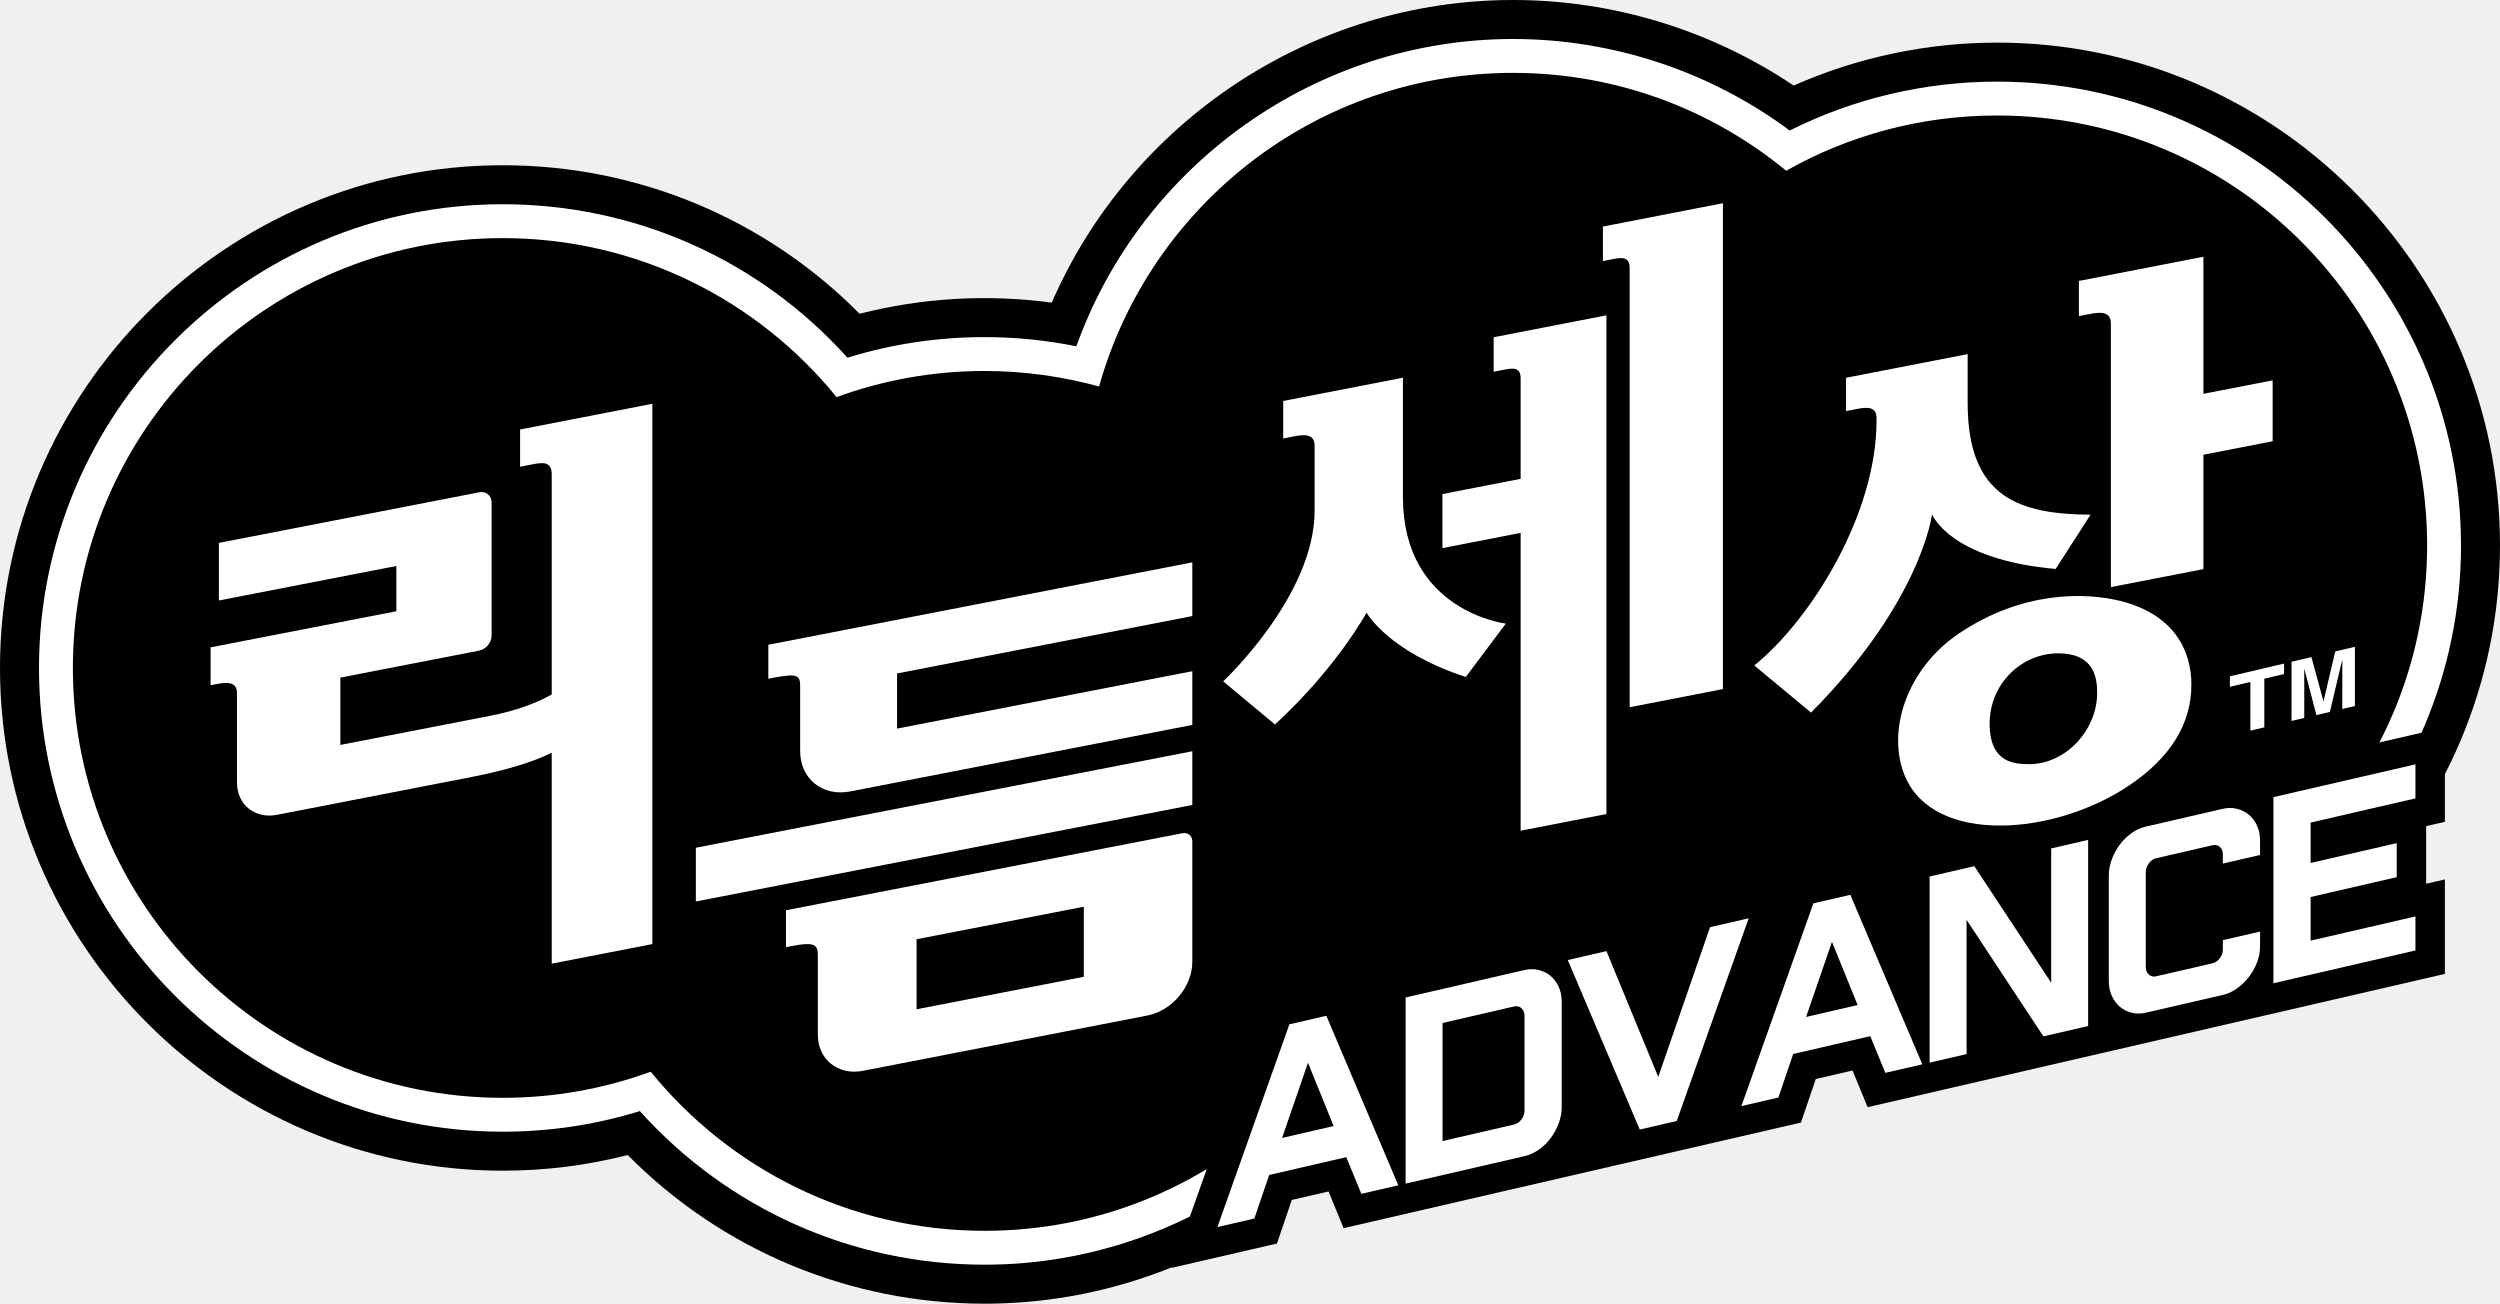
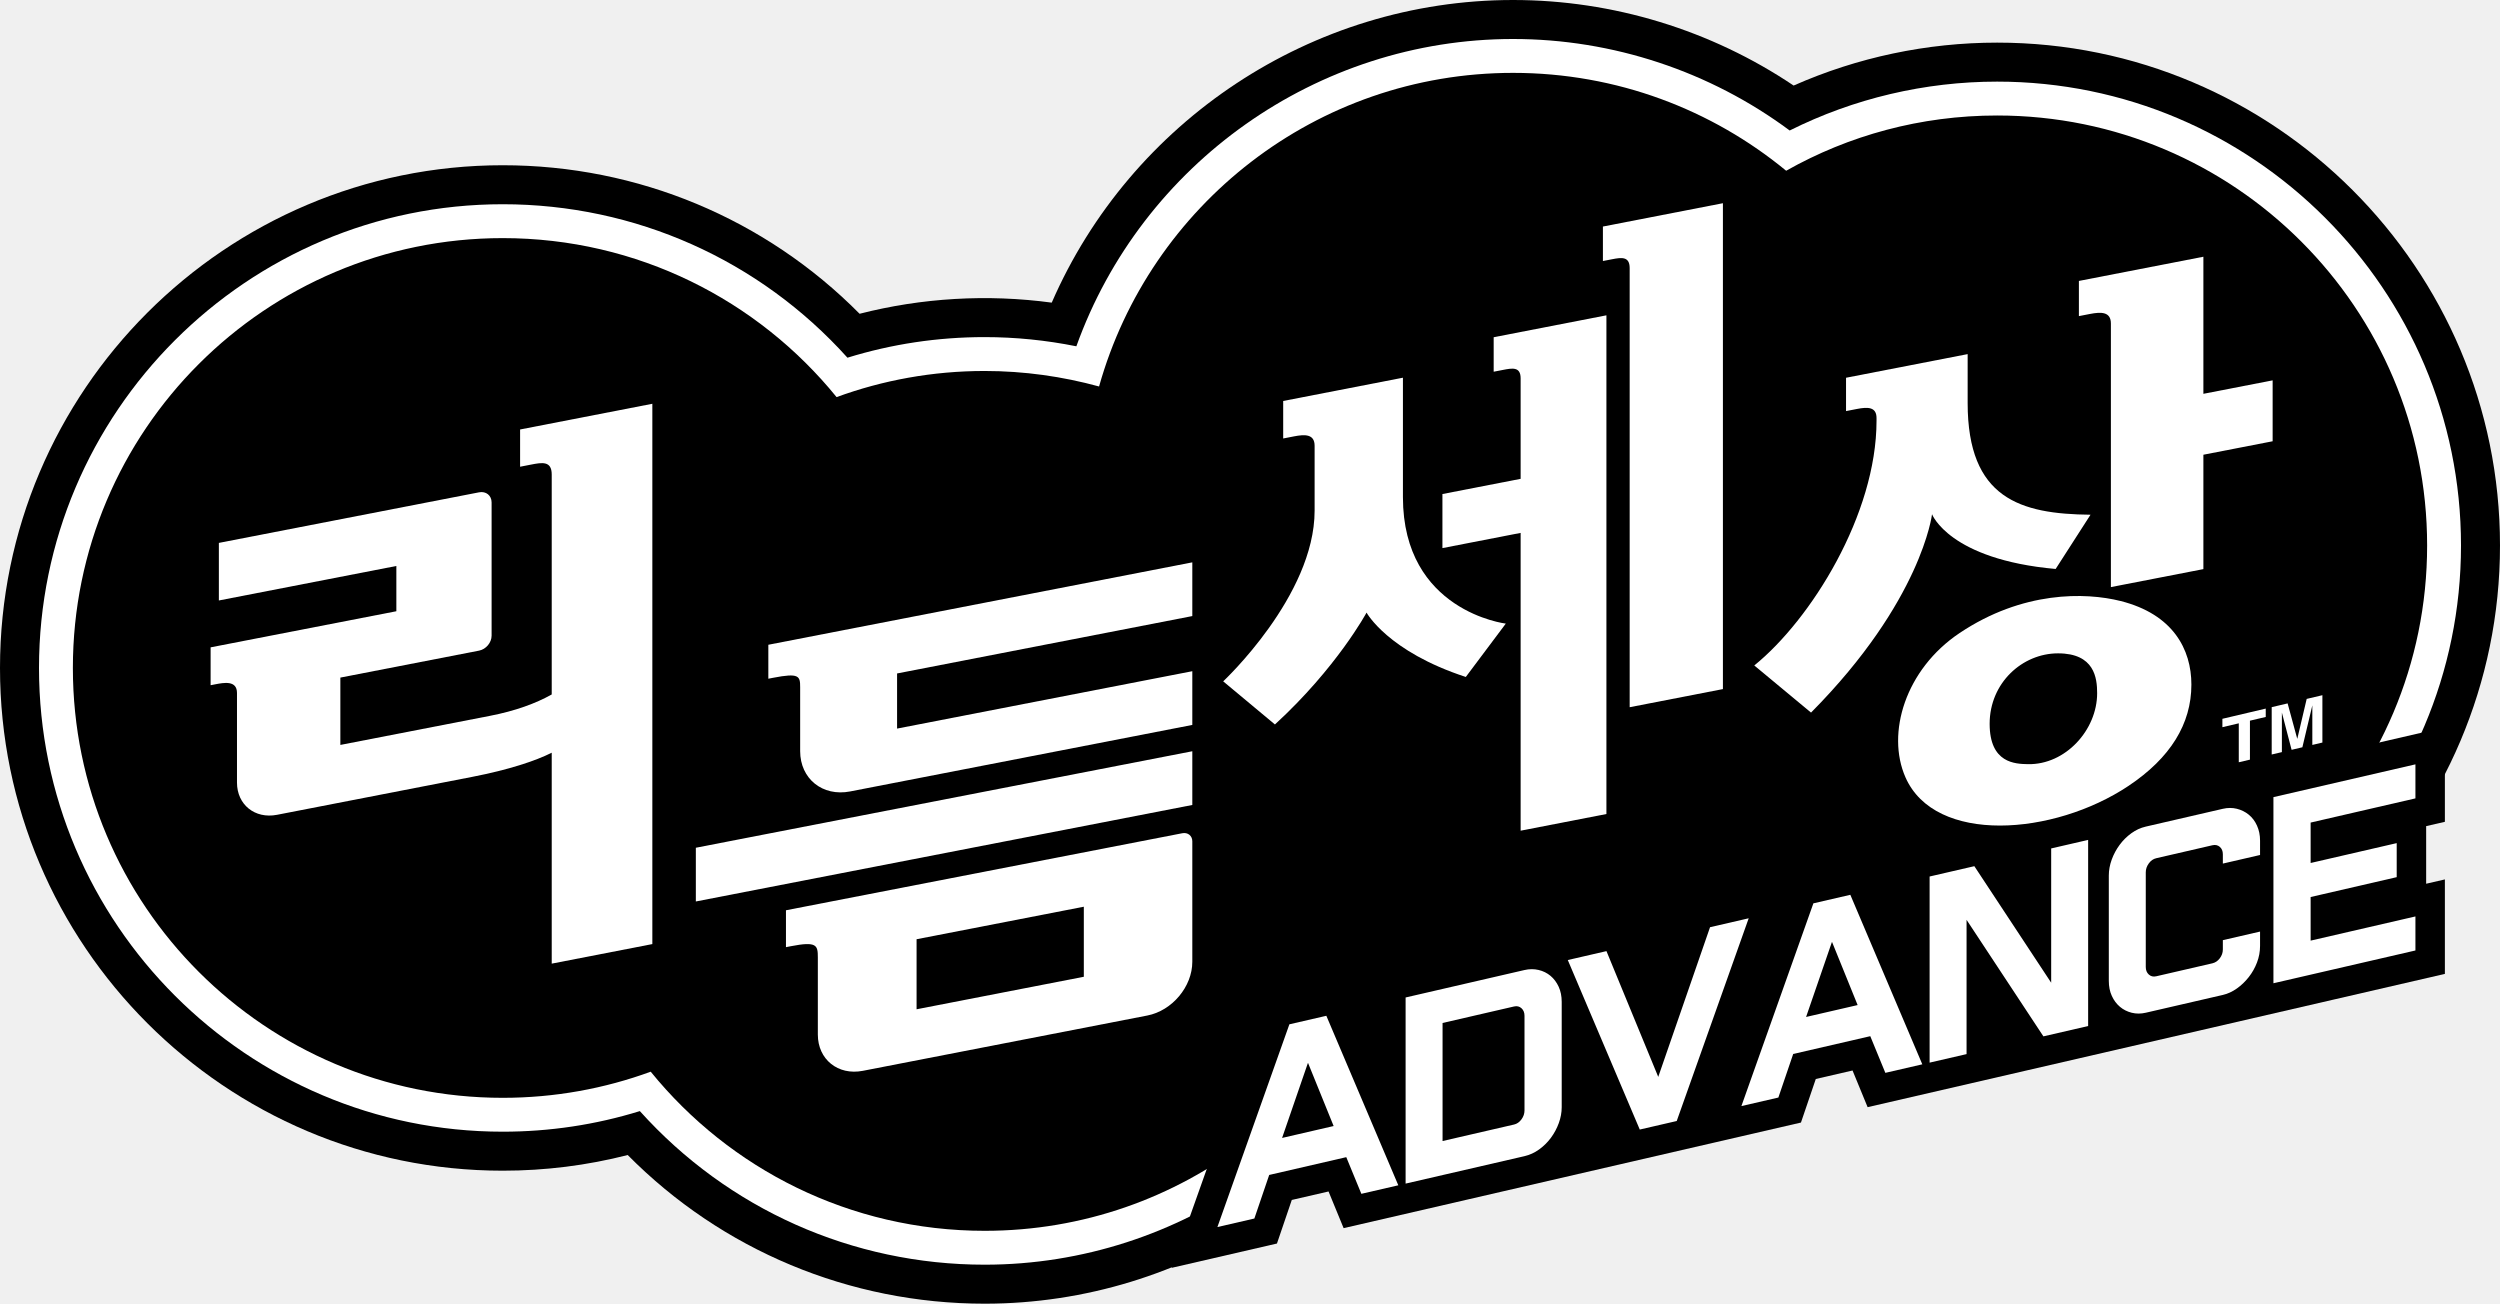
<svg xmlns="http://www.w3.org/2000/svg" version="1.1" id="svg1" width="666.667" height="347.649" viewBox="0 0 666.667 347.649">
  <defs id="defs1">
    <clipPath clipPathUnits="userSpaceOnUse" id="clipPath2">
      <path d="M 0,260.737 H 500 V 0 H 0 Z" transform="translate(-399.4307,-252.2119)" id="path2" />
    </clipPath>
    <clipPath clipPathUnits="userSpaceOnUse" id="clipPath4">
      <path d="M 0,260.737 H 500 V 0 H 0 Z" transform="translate(-399.4307,-244.4126)" id="path4" />
    </clipPath>
    <clipPath clipPathUnits="userSpaceOnUse" id="clipPath6">
      <path d="M 0,260.737 H 500 V 0 H 0 Z" transform="translate(-399.4307,-237.6377)" id="path6" />
    </clipPath>
    <clipPath clipPathUnits="userSpaceOnUse" id="clipPath8">
      <path d="M 0,260.737 H 500 V 0 H 0 Z" transform="translate(-360.3232,-102.6787)" id="path8" />
    </clipPath>
    <clipPath clipPathUnits="userSpaceOnUse" id="clipPath10">
      <path d="M 0,260.737 H 500 V 0 H 0 Z" transform="translate(-488.9756,-96.37501)" id="path10" />
    </clipPath>
    <clipPath clipPathUnits="userSpaceOnUse" id="clipPath12">
      <path d="M 0,260.737 H 500 V 0 H 0 Z" transform="translate(-483.0859,-70.6426)" id="path12" />
    </clipPath>
    <clipPath clipPathUnits="userSpaceOnUse" id="clipPath14">
      <path d="M 0,260.737 H 500 V 0 H 0 Z" transform="translate(-386.4062,-157.8916)" id="path14" />
    </clipPath>
    <clipPath clipPathUnits="userSpaceOnUse" id="clipPath16">
      <path d="M 0,260.737 H 500 V 0 H 0 Z" transform="translate(-320.582,-215.4287)" id="path16" />
    </clipPath>
    <clipPath clipPathUnits="userSpaceOnUse" id="clipPath18">
      <path d="M 0,260.737 H 500 V 0 H 0 Z" transform="translate(-179.416,-126.0449)" id="path18" />
    </clipPath>
    <clipPath clipPathUnits="userSpaceOnUse" id="clipPath20">
      <path d="M 0,260.737 H 500 V 0 H 0 Z" transform="translate(-104.02,-174.8408)" id="path20" />
    </clipPath>
    <clipPath clipPathUnits="userSpaceOnUse" id="clipPath22">
-       <path d="M 0,260.737 H 500 V 0 H 0 Z" transform="translate(-468.4619,-118.9414)" id="path22" />
+       <path d="M 0,260.737 H 500 V 0 H 0 Z" transform="translate(-462.4658,-111.751)" id="path22" />
    </clipPath>
  </defs>
  <g id="layer-MC0">
    <path id="path1" d="M 0,0 C -14.063,0 -27.961,-2.948 -40.705,-8.585 -57.21,2.503 -76.803,8.525 -96.82,8.525 c -40.297,0 -76.507,-24.31 -92.263,-60.527 -12.904,1.742 -25.998,0.953 -38.427,-2.227 -18.808,18.989 -44.311,29.706 -71.376,29.706 -55.441,0 -100.545,-45.104 -100.545,-100.545 0,-55.441 45.104,-100.545 100.545,-100.545 8.491,0 16.863,1.051 24.996,3.132 18.823,-19.006 44.334,-29.731 71.4,-29.731 40.297,0 76.507,24.311 92.261,60.527 18.449,-2.491 37.332,0.247 54.138,7.68 16.506,-11.089 36.1,-17.11 56.115,-17.11 55.441,0 100.545,45.104 100.545,100.545 C 100.569,-45.115 55.454,0 0,0" style="fill:#000000;fill-opacity:1;fill-rule:nonzero;stroke:none" transform="matrix(1.333333,0,0,-1.333333,532.5743,11.3668)" clip-path="url(#clipPath2)" />
    <path id="path3" d="M 0,0 C -14.443,0 -28.694,-3.369 -41.494,-9.776 -57.42,2.056 -76.892,8.525 -96.82,8.525 c -39.225,0 -74.249,-24.966 -87.339,-61.46 -6.064,1.221 -12.215,1.838 -18.356,1.838 -9.363,0 -18.567,-1.384 -27.424,-4.12 -17.59,19.565 -42.457,30.694 -68.947,30.694 -51.14,0 -92.745,-41.606 -92.745,-92.746 0,-51.14 41.605,-92.745 92.745,-92.745 9.364,0 18.568,1.384 27.425,4.119 17.606,-19.581 42.482,-30.718 68.971,-30.718 39.224,0 74.249,24.965 87.338,61.459 6.064,-1.221 12.214,-1.837 18.356,-1.837 14.444,0 28.693,3.368 41.494,9.776 15.928,-11.832 35.399,-18.301 55.326,-18.301 51.14,0 92.746,41.605 92.746,92.745 C 92.77,-41.617 51.153,0 0,0" style="fill:#ffffff;fill-opacity:1;fill-rule:nonzero;stroke:none" transform="matrix(1.333333,0,0,-1.333333,532.5743,21.76587)" clip-path="url(#clipPath4)" />
    <path id="path5" d="M 0,0 C -15.325,0 -29.724,-4 -42.198,-11.049 -57.048,1.175 -76.071,8.525 -96.82,8.525 c -39.424,0 -72.647,-26.549 -82.797,-62.722 -7.299,2 -14.974,3.1 -22.898,3.1 -10.4,0 -20.374,-1.85 -29.599,-5.225 -15.749,19.399 -39.823,31.799 -66.772,31.799 -47.472,0 -85.97,-38.499 -85.97,-85.971 0,-47.473 38.498,-85.971 85.97,-85.971 10.4,0 20.374,1.85 29.599,5.225 15.774,-19.424 39.823,-31.823 66.797,-31.823 39.423,0 72.646,26.548 82.796,62.721 7.299,-2 14.973,-3.099 22.898,-3.099 15.324,0 29.724,3.999 42.198,11.048 14.85,-12.223 33.873,-19.574 54.622,-19.574 47.473,0 85.971,38.499 85.971,85.971 C 85.995,-38.523 47.497,0 0,0" style="fill:#000000;fill-opacity:1;fill-rule:nonzero;stroke:none" transform="matrix(1.333333,0,0,-1.333333,532.5743,30.79907)" clip-path="url(#clipPath6)" />
    <path id="path7" d="m 0,0 -105.38,-24.329 8.345,-36.145 105.379,24.329 z" style="fill:#000000;fill-opacity:1;fill-rule:nonzero;stroke:none" transform="matrix(1.333333,0,0,-1.333333,480.4309,210.7444)" clip-path="url(#clipPath8)" />
    <path id="path9" d="m 0,0 v 18.896 l -235.57,-54.384 -19.07,-53.717 21.056,4.861 2.967,8.715 7.35,1.696 3.015,-7.334 91.468,21.118 2.967,8.714 7.35,1.698 3.015,-7.334 L 0,-30.418 v 18.897 l -3.744,-0.865 v 11.522 z" style="fill:#000000;fill-opacity:1;fill-rule:nonzero;stroke:none" transform="matrix(1.333333,0,0,-1.333333,651.9675,219.1493)" clip-path="url(#clipPath10)" />
    <path id="path11" d="M 0,0 -28.4,-6.557 V 30.668 L 0,37.225 V 30.418 L -20.96,25.579 V 17.496 L -3.745,21.47 V 14.663 L -20.96,10.688 V 1.968 L 0,6.807 Z m -53.932,-12.451 c -0.972,-0.225 -1.905,-0.228 -2.797,-0.008 -0.891,0.22 -1.677,0.614 -2.358,1.184 -0.681,0.569 -1.224,1.295 -1.629,2.176 -0.406,0.881 -0.608,1.889 -0.608,3.024 v 21.059 c 0,1.064 0.195,2.127 0.584,3.193 0.388,1.064 0.915,2.046 1.58,2.943 0.664,0.899 1.442,1.671 2.335,2.32 0.89,0.65 1.855,1.094 2.893,1.333 l 15.416,3.56 c 0.973,0.225 1.905,0.227 2.796,0.007 0.892,-0.22 1.686,-0.613 2.383,-1.178 0.697,-0.566 1.248,-1.299 1.653,-2.197 0.406,-0.9 0.609,-1.9 0.609,-2.998 v -2.871 l -7.441,-1.718 v 1.861 c 0,0.638 -0.203,1.131 -0.608,1.482 -0.405,0.349 -0.899,0.457 -1.483,0.322 l -11.234,-2.594 c -0.584,-0.135 -1.078,-0.479 -1.483,-1.033 -0.405,-0.555 -0.608,-1.151 -0.608,-1.789 V -3.305 c 0,-0.637 0.203,-1.141 0.608,-1.507 0.405,-0.369 0.899,-0.485 1.483,-0.35 l 11.234,2.594 c 0.584,0.134 1.078,0.469 1.483,1.006 0.405,0.538 0.608,1.125 0.608,1.763 v 1.862 l 7.441,1.717 V 0.908 c 0,-1.135 -0.203,-2.236 -0.609,-3.304 -0.405,-1.069 -0.956,-2.047 -1.653,-2.934 -0.697,-0.888 -1.491,-1.648 -2.383,-2.278 -0.891,-0.632 -1.823,-1.06 -2.796,-1.285 z m -11.526,34.563 v -37.224 l -8.947,-2.066 -15.368,23.307 v -26.855 l -7.392,-1.707 v 37.226 l 8.948,2.065 15.367,-23.307 v 26.855 z m -51.257,-20.448 0.049,0.012 5.106,-12.595 -10.309,-2.38 z m 18.091,-24.434 -14.395,33.903 -7.391,-1.707 -14.396,-40.548 7.393,1.706 2.966,8.715 15.416,3.559 3.015,-7.334 z m -34.723,29.209 -14.394,-40.547 -7.392,-1.707 -14.395,33.902 7.732,1.784 10.359,-25.154 10.358,29.937 z m -44.838,-38.429 c 0,-0.638 -0.202,-1.236 -0.607,-1.789 -0.406,-0.555 -0.899,-0.899 -1.483,-1.034 l -14.298,-3.3 v 23.611 l 14.298,3.301 c 0.584,0.135 1.077,0.017 1.483,-0.35 0.405,-0.367 0.607,-0.87 0.607,-1.508 z m 7.441,21.713 c 0,1.133 -0.202,2.141 -0.608,3.023 -0.406,0.881 -0.948,1.607 -1.628,2.177 -0.681,0.569 -1.476,0.962 -2.383,1.178 -0.908,0.215 -1.849,0.211 -2.822,-0.013 l -23.78,-5.49 v -37.225 l 23.78,5.49 c 1.038,0.24 2.01,0.685 2.918,1.338 0.908,0.653 1.695,1.429 2.359,2.326 0.665,0.898 1.191,1.879 1.581,2.945 0.389,1.064 0.583,2.129 0.583,3.192 z m -50.771,-12.253 0.049,0.01 5.107,-12.593 -10.31,-2.381 z m 18.091,-24.434 -14.394,33.901 -7.392,-1.706 -14.395,-40.547 7.392,1.706 2.966,8.714 15.416,3.559 3.016,-7.333 z" style="fill:#ffffff;fill-opacity:1;fill-rule:nonzero;stroke:none" transform="matrix(1.333333,0,0,-1.333333,644.1145,253.4592)" clip-path="url(#clipPath12)" />
    <path id="path13" d="m 0,0 c 0,0 -2.032,-17.312 -24.199,-39.673 l -11.35,9.425 C -24.19,-21.05 -11.1,-0.031 -11.1,18.699 v 0.529 c 0,2.25 -1.741,2.248 -3.909,1.826 l -2.19,-0.426 v 6.667 L 7.124,32.023 V 22.242 C 7.124,3.113 17.677,0.038 31.698,-0.1 L 24.724,-10.949 C 3.417,-9.038 0,0 0,0 M 68.121,26.774 V 14.592 l -13.85,-2.693 v -22.877 l -18.499,-3.596 v 52.713 c 0,2.374 -1.948,2.349 -4.168,1.918 l -2.231,-0.434 v 7.035 l 24.898,4.84 V 24.082 Z M 19.198,-49.987 c -2.524,0.049 -7.675,0.151 -7.675,8.069 0,8.206 6.553,14.092 13.675,14.093 7.311,10e-4 7.825,-4.953 7.825,-7.969 0,-7.393 -6.371,-14.34 -13.825,-14.193 m 18.5,32.632 c -7.045,1.765 -19.566,2.032 -32.174,-6.4 -10.874,-7.272 -14.705,-20.062 -10.843,-28.851 5.918,-13.471 29.643,-11.719 44.617,-1.726 8.367,5.585 12.574,12.387 12.574,20.264 0,7.032 -3.669,14.079 -14.174,16.713" style="fill:#ffffff;fill-opacity:1;fill-rule:nonzero;stroke:none" transform="matrix(1.333333,0,0,-1.333333,515.2083,137.1272)" clip-path="url(#clipPath14)" />
    <path id="path15" d="m 0,0 v -6.896 l 1.854,0.36 c 1.847,0.359 3.498,0.603 3.498,-1.771 v -87.828 l 18.649,3.625 V 4.666 Z m -21.847,-22.139 v -6.896 l 1.855,0.36 c 1.846,0.359 3.537,0.688 3.537,-1.686 V -50.459 L -32.097,-53.5 v -10.812 l 15.642,3.041 v -59.559 l 17.157,3.335 v 99.74 z m 2.425,-57.272 -8,-10.674 c -15.628,5.101 -19.849,12.874 -19.849,12.874 0,0 -5.917,-10.998 -18.324,-22.374 l -10.349,8.625 c 0,0 18.285,17.072 18.285,34.125 v 12.981 c 0,2.373 -1.939,2.312 -4.108,1.89 l -2.177,-0.424 v 7.5 l 23.948,4.655 v -23.879 c 0,-22.865 20.574,-25.299 20.574,-25.299" style="fill:#ffffff;fill-opacity:1;fill-rule:nonzero;stroke:none" transform="matrix(1.333333,0,0,-1.333333,427.4427,60.41107)" clip-path="url(#clipPath16)" />
    <path id="path17" d="M 0,0 V -11.026 L 59.047,0.451 V -10.294 L -9.384,-23.596 c -5.523,-1.073 -10,2.534 -10,8.057 v 12.801 c 0,2.215 -0.203,2.884 -5.383,1.878 l -0.982,-0.192 V 5.74 L 59.047,22.222 V 11.478 Z m 59.047,-15.558 v -10.744 l -99.295,-19.301 v 10.745 z M 37.348,-60.662 3.9,-67.164 v 14.01 l 33.448,6.502 z m 19.699,28.708 -79.271,-15.408 v -7.377 l 0.983,0.19 c 5.188,1.009 5.392,0.195 5.392,-2.234 v -15.439 c 0,-4.97 4.03,-8.216 9,-7.251 l 56.896,11.06 c 4.971,0.967 9,5.779 9,10.75 v 24.098 c 0,1.104 -0.895,1.826 -2,1.611" style="fill:#ffffff;fill-opacity:1;fill-rule:nonzero;stroke:none" transform="matrix(1.333333,0,0,-1.333333,239.2213,179.5895)" clip-path="url(#clipPath18)" />
    <path id="path19" d="m 0,0 v -7.45 l 2.176,0.424 C 4.341,-6.605 6.325,-6.22 6.325,-9 v -43.997 c -3.2,-1.8 -7.298,-3.293 -12.35,-4.275 l -29.923,-5.817 v 13.467 l 27.748,5.393 c 1.381,0.269 2.5,1.605 2.5,2.986 v 26.662 c 0,1.381 -1.119,2.283 -2.5,2.014 l -52.047,-10.117 v -11.514 l 35.498,6.9 v -9.054 l -37.148,-7.221 v -7.574 l 0.877,0.17 c 1.771,0.344 4.398,0.855 4.398,-1.72 v -17.924 c 0,-4.419 3.581,-7.304 8,-6.445 l 39.072,7.594 c 7.33,1.425 12.65,3.201 15.875,4.826 v -42.185 l 20.124,3.911 V 5.141 Z" style="fill:#ffffff;fill-opacity:1;fill-rule:nonzero;stroke:none" transform="matrix(1.333333,0,0,-1.333333,138.6933,114.5283)" clip-path="url(#clipPath20)" />
-     <path id="path21" d="M 0,0 V 9.89 L -2.487,-0.586 -5.182,-1.222 -7.61,8.095 v -9.889 l -2.546,-0.601 V 9.443 l 3.978,0.939 2.399,-8.824 0.029,0.006 2.34,9.942 3.927,0.926 V 0.594 Z M -18.387,-4.335 V 5.403 L -22.483,4.437 V 6.53 l 10.836,2.555 V 6.992 l -3.95,-0.93 v -9.74 z" style="fill:#ffffff;fill-opacity:1;fill-rule:nonzero;stroke:none" transform="matrix(1.333333,0,0,-1.333333,624.6159,189.0608)" clip-path="url(#clipPath22)" />
+     <path id="path21" d="m 0,0 v 7.912 l -1.99,-8.381 -2.156,-0.509 -1.943,7.455 v -7.913 l -2.037,-0.48 V 7.555 L -4.942,8.306 -3.023,1.246 -3,1.252 -1.128,9.205 2.013,9.946 V 0.475 Z M -14.71,-3.468 V 4.323 L -17.987,3.55 v 1.675 l 8.669,2.044 V 5.594 l -3.16,-0.744 v -7.792 z" style="fill:#ffffff;fill-opacity:1;fill-rule:nonzero;stroke:none" transform="matrix(1.333333,0,0,-1.333333,616.6211,198.648)" clip-path="url(#clipPath22)" />
  </g>
</svg>
